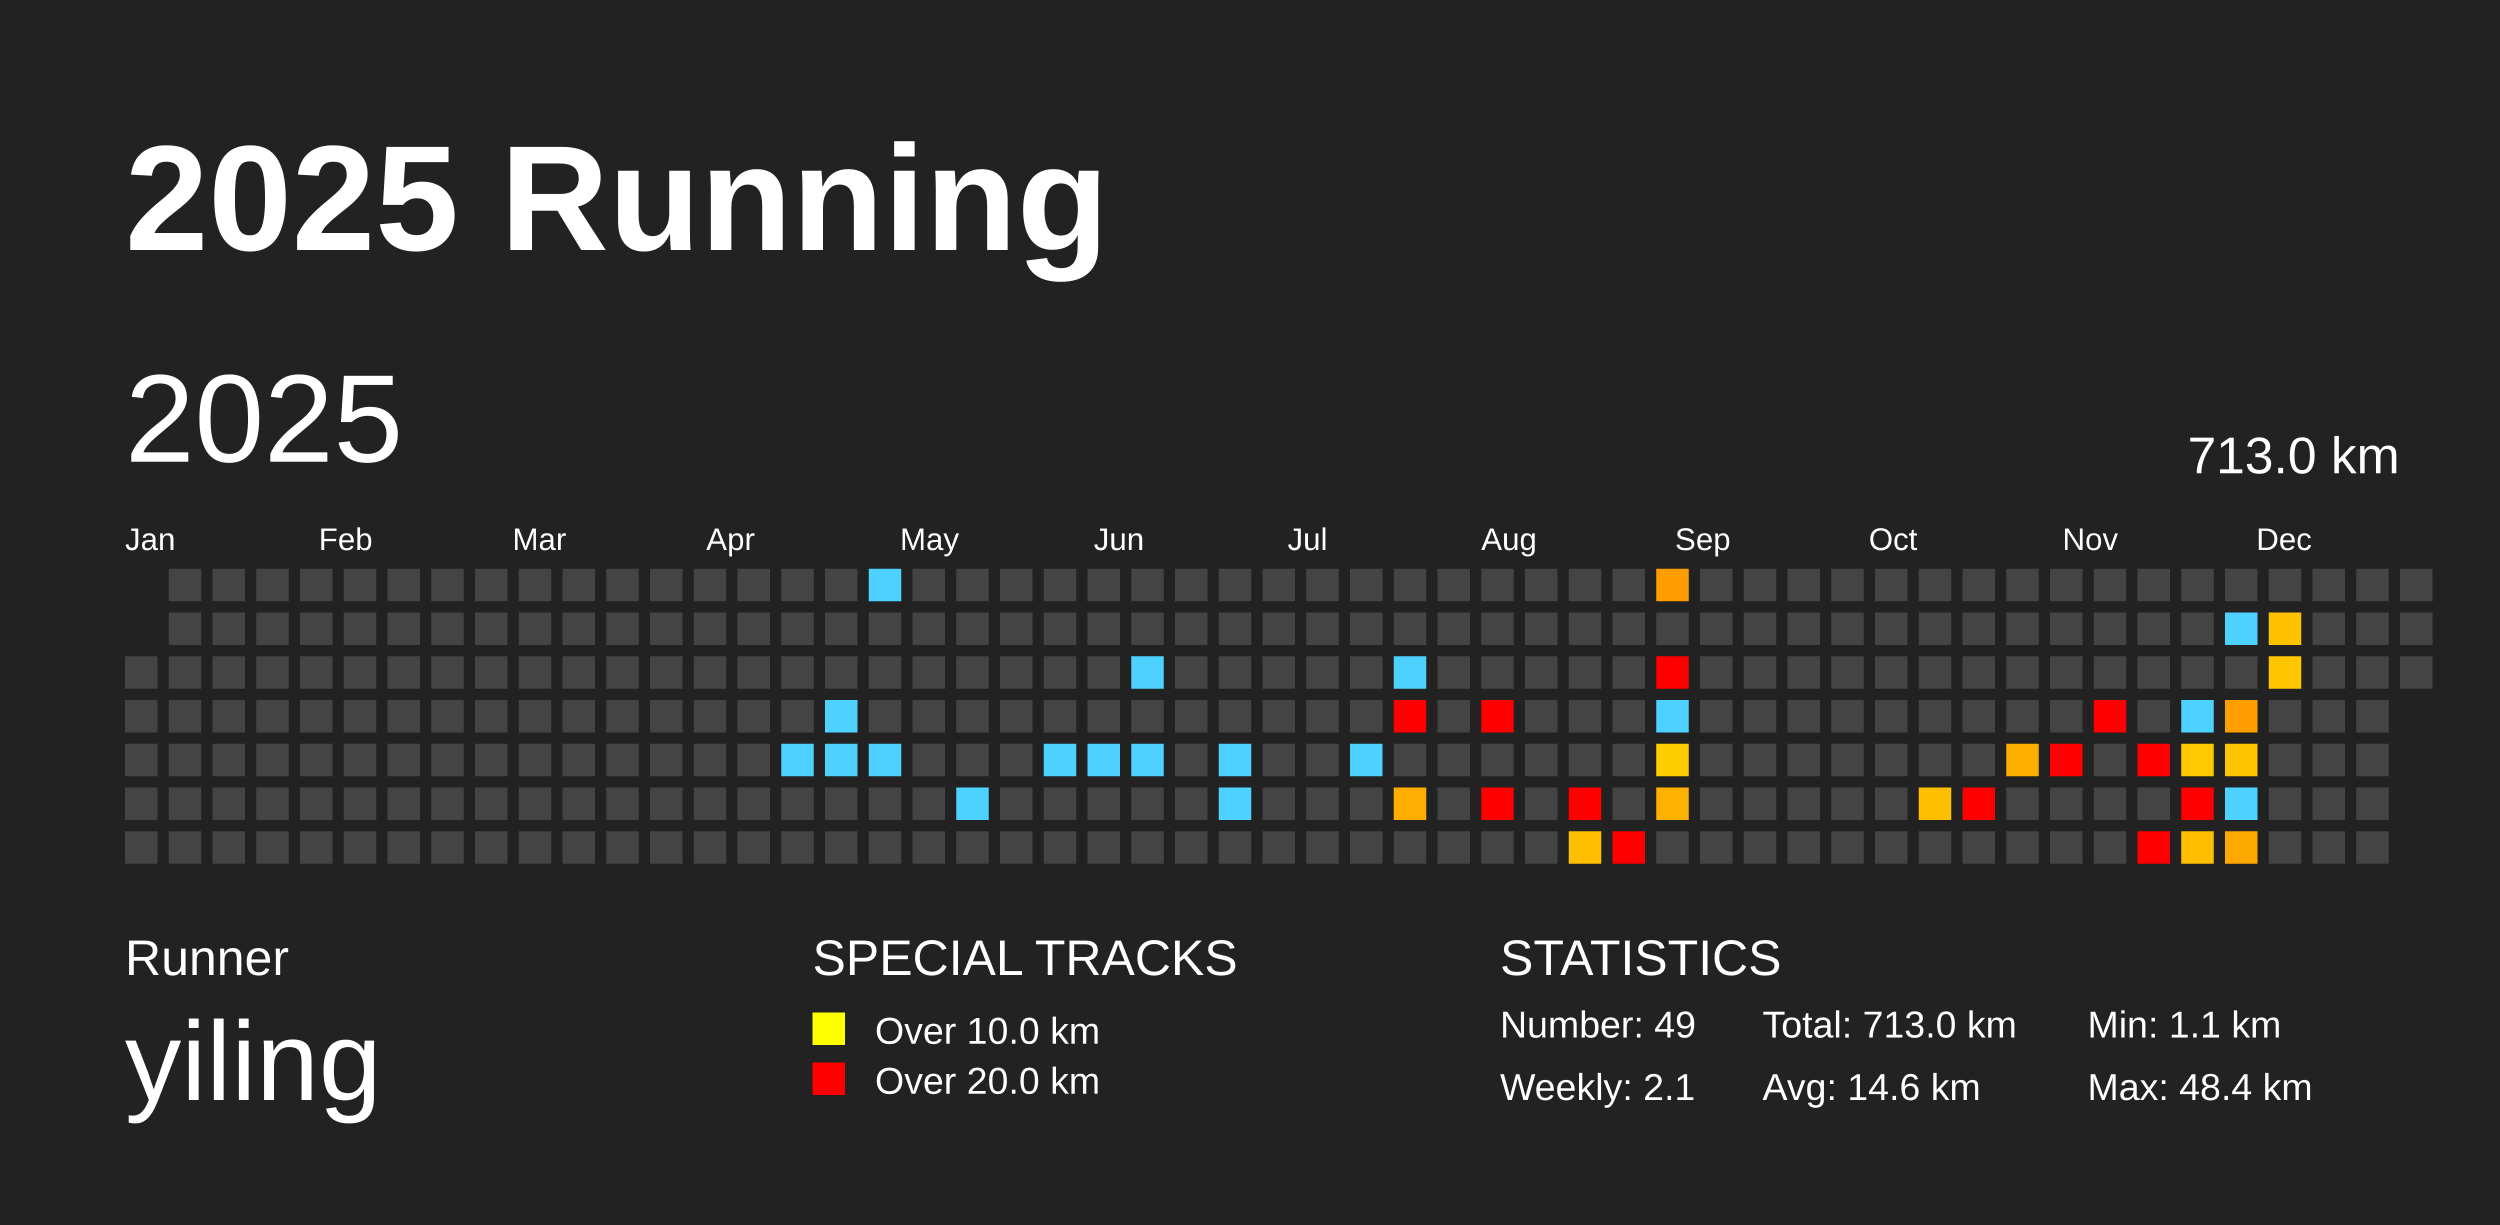
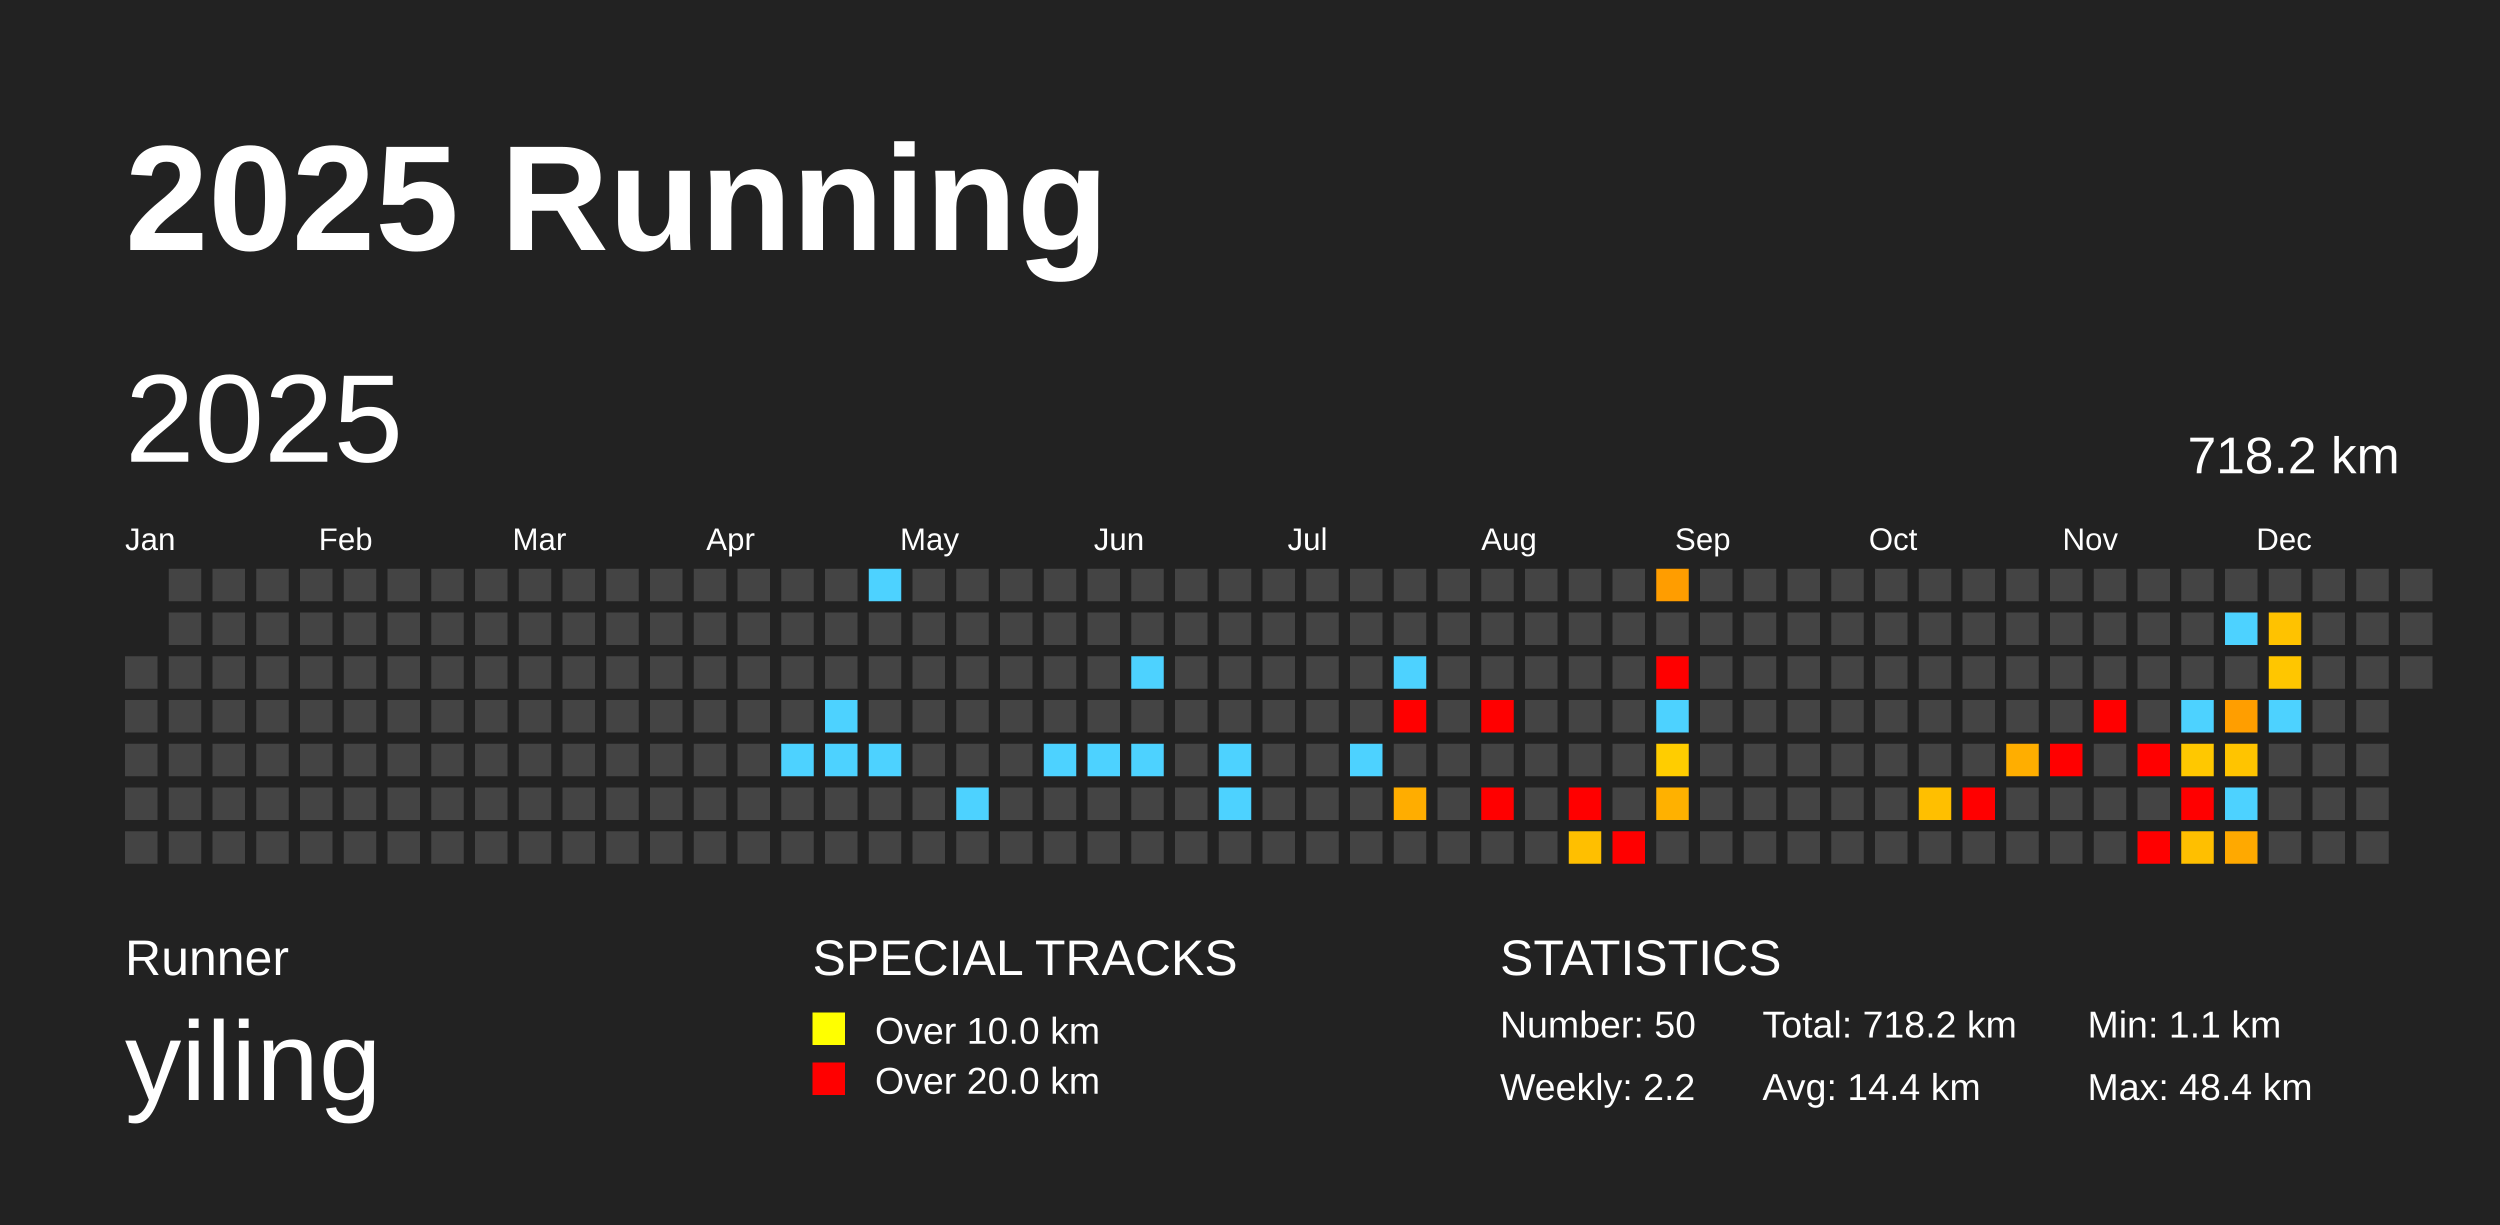
<svg xmlns="http://www.w3.org/2000/svg" baseProfile="full" height="98mm" version="1.1" viewBox="0,0,200,98" width="200mm">
  <defs />
  <rect fill="#222222" height="98" width="200" x="0" y="0" />
  <text fill="#FFFFFF" style="font-size:12px; font-family:Arial; font-weight:bold;" x="10" y="20">2025 Running</text>
  <text fill="#FFFFFF" style="font-size:4px; font-family:Arial" x="10" y="78">Runner</text>
  <text fill="#FFFFFF" style="font-size:9px; font-family:Arial" x="10" y="88">yiling</text>
  <text fill="#FFFFFF" style="font-size:4px; font-family:Arial" x="65" y="78">SPECIAL TRACKS</text>
  <rect fill="yellow" height="2.6" width="2.6" x="65" y="81" />
  <text fill="#FFFFFF" style="font-size:3px; font-family:Arial" x="70" y="83.5">Over 10.0 km</text>
  <rect fill="red" height="2.6" width="2.6" x="65" y="85" />
  <text fill="#FFFFFF" style="font-size:3px; font-family:Arial" x="70" y="87.5">Over 20.0 km</text>
  <text fill="#FFFFFF" style="font-size:4px; font-family:Arial" x="120" y="78">STATISTICS</text>
-   <text fill="#FFFFFF" style="font-size:3px; font-family:Arial" x="120" y="83">Number: 49</text>
-   <text fill="#FFFFFF" style="font-size:3px; font-family:Arial" x="120" y="88">Weekly: 2.1</text>
-   <text fill="#FFFFFF" style="font-size:3px; font-family:Arial" x="141" y="83">Total: 713.0 km</text>
-   <text fill="#FFFFFF" style="font-size:3px; font-family:Arial" x="141" y="88">Avg: 14.6 km</text>
+   <text fill="#FFFFFF" style="font-size:3px; font-family:Arial" x="120" y="83">Number: 50</text>
+   <text fill="#FFFFFF" style="font-size:3px; font-family:Arial" x="120" y="88">Weekly: 2.2</text>
+   <text fill="#FFFFFF" style="font-size:3px; font-family:Arial" x="141" y="83">Total: 718.2 km</text>
+   <text fill="#FFFFFF" style="font-size:3px; font-family:Arial" x="141" y="88">Avg: 14.4 km</text>
  <text fill="#FFFFFF" style="font-size:3px; font-family:Arial" x="167" y="83">Min: 1.1 km</text>
  <text fill="#FFFFFF" style="font-size:3px; font-family:Arial" x="167" y="88">Max: 48.4 km</text>
  <text dominant-baseline="hanging" fill="#FFFFFF" style="font-size:10.0px; font-family:Arial;" x="10" y="30">2025</text>
-   <text dominant-baseline="hanging" fill="#FFFFFF" style="font-size:4.125px; font-family:Arial;" x="175" y="35">713.0 km</text>
+   <text dominant-baseline="hanging" fill="#FFFFFF" style="font-size:4.125px; font-family:Arial;" x="175" y="35">718.2 km</text>
  <text fill="#FFFFFF" style="font-size:2.5px; font-family:Arial" x="10.0" y="44">Jan</text>
  <text fill="#FFFFFF" style="font-size:2.5px; font-family:Arial" x="25.5" y="44">Feb</text>
  <text fill="#FFFFFF" style="font-size:2.5px; font-family:Arial" x="41.0" y="44">Mar</text>
  <text fill="#FFFFFF" style="font-size:2.5px; font-family:Arial" x="56.5" y="44">Apr</text>
  <text fill="#FFFFFF" style="font-size:2.5px; font-family:Arial" x="72.0" y="44">May</text>
  <text fill="#FFFFFF" style="font-size:2.5px; font-family:Arial" x="87.5" y="44">Jun</text>
  <text fill="#FFFFFF" style="font-size:2.5px; font-family:Arial" x="103.0" y="44">Jul</text>
  <text fill="#FFFFFF" style="font-size:2.5px; font-family:Arial" x="118.5" y="44">Aug</text>
  <text fill="#FFFFFF" style="font-size:2.5px; font-family:Arial" x="134.0" y="44">Sep</text>
  <text fill="#FFFFFF" style="font-size:2.5px; font-family:Arial" x="149.5" y="44">Oct</text>
  <text fill="#FFFFFF" style="font-size:2.5px; font-family:Arial" x="165.0" y="44">Nov</text>
  <text fill="#FFFFFF" style="font-size:2.5px; font-family:Arial" x="180.5" y="44">Dec</text>
  <rect fill="#444444" height="2.6" width="2.6" x="10.0" y="52.5" />
  <rect fill="#444444" height="2.6" width="2.6" x="10.0" y="56.0" />
  <rect fill="#444444" height="2.6" width="2.6" x="10.0" y="59.5" />
  <rect fill="#444444" height="2.6" width="2.6" x="10.0" y="63.0" />
  <rect fill="#444444" height="2.6" width="2.6" x="10.0" y="66.5" />
  <rect fill="#444444" height="2.6" width="2.6" x="13.5" y="45.5" />
  <rect fill="#444444" height="2.6" width="2.6" x="13.5" y="49.0" />
  <rect fill="#444444" height="2.6" width="2.6" x="13.5" y="52.5" />
  <rect fill="#444444" height="2.6" width="2.6" x="13.5" y="56.0" />
  <rect fill="#444444" height="2.6" width="2.6" x="13.5" y="59.5" />
  <rect fill="#444444" height="2.6" width="2.6" x="13.5" y="63.0" />
  <rect fill="#444444" height="2.6" width="2.6" x="13.5" y="66.5" />
  <rect fill="#444444" height="2.6" width="2.6" x="17.0" y="45.5" />
  <rect fill="#444444" height="2.6" width="2.6" x="17.0" y="49.0" />
  <rect fill="#444444" height="2.6" width="2.6" x="17.0" y="52.5" />
  <rect fill="#444444" height="2.6" width="2.6" x="17.0" y="56.0" />
  <rect fill="#444444" height="2.6" width="2.6" x="17.0" y="59.5" />
  <rect fill="#444444" height="2.6" width="2.6" x="17.0" y="63.0" />
  <rect fill="#444444" height="2.6" width="2.6" x="17.0" y="66.5" />
  <rect fill="#444444" height="2.6" width="2.6" x="20.5" y="45.5" />
  <rect fill="#444444" height="2.6" width="2.6" x="20.5" y="49.0" />
  <rect fill="#444444" height="2.6" width="2.6" x="20.5" y="52.5" />
  <rect fill="#444444" height="2.6" width="2.6" x="20.5" y="56.0" />
  <rect fill="#444444" height="2.6" width="2.6" x="20.5" y="59.5" />
  <rect fill="#444444" height="2.6" width="2.6" x="20.5" y="63.0" />
  <rect fill="#444444" height="2.6" width="2.6" x="20.5" y="66.5" />
  <rect fill="#444444" height="2.6" width="2.6" x="24.0" y="45.5" />
  <rect fill="#444444" height="2.6" width="2.6" x="24.0" y="49.0" />
  <rect fill="#444444" height="2.6" width="2.6" x="24.0" y="52.5" />
  <rect fill="#444444" height="2.6" width="2.6" x="24.0" y="56.0" />
  <rect fill="#444444" height="2.6" width="2.6" x="24.0" y="59.5" />
  <rect fill="#444444" height="2.6" width="2.6" x="24.0" y="63.0" />
  <rect fill="#444444" height="2.6" width="2.6" x="24.0" y="66.5" />
  <rect fill="#444444" height="2.6" width="2.6" x="27.5" y="45.5" />
  <rect fill="#444444" height="2.6" width="2.6" x="27.5" y="49.0" />
  <rect fill="#444444" height="2.6" width="2.6" x="27.5" y="52.5" />
  <rect fill="#444444" height="2.6" width="2.6" x="27.5" y="56.0" />
  <rect fill="#444444" height="2.6" width="2.6" x="27.5" y="59.5" />
  <rect fill="#444444" height="2.6" width="2.6" x="27.5" y="63.0" />
  <rect fill="#444444" height="2.6" width="2.6" x="27.5" y="66.5" />
  <rect fill="#444444" height="2.6" width="2.6" x="31.0" y="45.5" />
  <rect fill="#444444" height="2.6" width="2.6" x="31.0" y="49.0" />
  <rect fill="#444444" height="2.6" width="2.6" x="31.0" y="52.5" />
  <rect fill="#444444" height="2.6" width="2.6" x="31.0" y="56.0" />
  <rect fill="#444444" height="2.6" width="2.6" x="31.0" y="59.5" />
  <rect fill="#444444" height="2.6" width="2.6" x="31.0" y="63.0" />
  <rect fill="#444444" height="2.6" width="2.6" x="31.0" y="66.5" />
  <rect fill="#444444" height="2.6" width="2.6" x="34.5" y="45.5" />
  <rect fill="#444444" height="2.6" width="2.6" x="34.5" y="49.0" />
  <rect fill="#444444" height="2.6" width="2.6" x="34.5" y="52.5" />
  <rect fill="#444444" height="2.6" width="2.6" x="34.5" y="56.0" />
  <rect fill="#444444" height="2.6" width="2.6" x="34.5" y="59.5" />
  <rect fill="#444444" height="2.6" width="2.6" x="34.5" y="63.0" />
  <rect fill="#444444" height="2.6" width="2.6" x="34.5" y="66.5" />
  <rect fill="#444444" height="2.6" width="2.6" x="38.0" y="45.5" />
  <rect fill="#444444" height="2.6" width="2.6" x="38.0" y="49.0" />
  <rect fill="#444444" height="2.6" width="2.6" x="38.0" y="52.5" />
  <rect fill="#444444" height="2.6" width="2.6" x="38.0" y="56.0" />
  <rect fill="#444444" height="2.6" width="2.6" x="38.0" y="59.5" />
  <rect fill="#444444" height="2.6" width="2.6" x="38.0" y="63.0" />
  <rect fill="#444444" height="2.6" width="2.6" x="38.0" y="66.5" />
  <rect fill="#444444" height="2.6" width="2.6" x="41.5" y="45.5" />
  <rect fill="#444444" height="2.6" width="2.6" x="41.5" y="49.0" />
  <rect fill="#444444" height="2.6" width="2.6" x="41.5" y="52.5" />
  <rect fill="#444444" height="2.6" width="2.6" x="41.5" y="56.0" />
  <rect fill="#444444" height="2.6" width="2.6" x="41.5" y="59.5" />
  <rect fill="#444444" height="2.6" width="2.6" x="41.5" y="63.0" />
  <rect fill="#444444" height="2.6" width="2.6" x="41.5" y="66.5" />
  <rect fill="#444444" height="2.6" width="2.6" x="45.0" y="45.5" />
  <rect fill="#444444" height="2.6" width="2.6" x="45.0" y="49.0" />
  <rect fill="#444444" height="2.6" width="2.6" x="45.0" y="52.5" />
  <rect fill="#444444" height="2.6" width="2.6" x="45.0" y="56.0" />
  <rect fill="#444444" height="2.6" width="2.6" x="45.0" y="59.5" />
  <rect fill="#444444" height="2.6" width="2.6" x="45.0" y="63.0" />
  <rect fill="#444444" height="2.6" width="2.6" x="45.0" y="66.5" />
  <rect fill="#444444" height="2.6" width="2.6" x="48.5" y="45.5" />
  <rect fill="#444444" height="2.6" width="2.6" x="48.5" y="49.0" />
  <rect fill="#444444" height="2.6" width="2.6" x="48.5" y="52.5" />
  <rect fill="#444444" height="2.6" width="2.6" x="48.5" y="56.0" />
  <rect fill="#444444" height="2.6" width="2.6" x="48.5" y="59.5" />
  <rect fill="#444444" height="2.6" width="2.6" x="48.5" y="63.0" />
  <rect fill="#444444" height="2.6" width="2.6" x="48.5" y="66.5" />
  <rect fill="#444444" height="2.6" width="2.6" x="52.0" y="45.5" />
  <rect fill="#444444" height="2.6" width="2.6" x="52.0" y="49.0" />
  <rect fill="#444444" height="2.6" width="2.6" x="52.0" y="52.5" />
  <rect fill="#444444" height="2.6" width="2.6" x="52.0" y="56.0" />
  <rect fill="#444444" height="2.6" width="2.6" x="52.0" y="59.5" />
  <rect fill="#444444" height="2.6" width="2.6" x="52.0" y="63.0" />
  <rect fill="#444444" height="2.6" width="2.6" x="52.0" y="66.5" />
  <rect fill="#444444" height="2.6" width="2.6" x="55.5" y="45.5" />
  <rect fill="#444444" height="2.6" width="2.6" x="55.5" y="49.0" />
  <rect fill="#444444" height="2.6" width="2.6" x="55.5" y="52.5" />
  <rect fill="#444444" height="2.6" width="2.6" x="55.5" y="56.0" />
  <rect fill="#444444" height="2.6" width="2.6" x="55.5" y="59.5" />
  <rect fill="#444444" height="2.6" width="2.6" x="55.5" y="63.0" />
  <rect fill="#444444" height="2.6" width="2.6" x="55.5" y="66.5" />
  <rect fill="#444444" height="2.6" width="2.6" x="59.0" y="45.5" />
  <rect fill="#444444" height="2.6" width="2.6" x="59.0" y="49.0" />
  <rect fill="#444444" height="2.6" width="2.6" x="59.0" y="52.5" />
  <rect fill="#444444" height="2.6" width="2.6" x="59.0" y="56.0" />
  <rect fill="#444444" height="2.6" width="2.6" x="59.0" y="59.5" />
  <rect fill="#444444" height="2.6" width="2.6" x="59.0" y="63.0" />
  <rect fill="#444444" height="2.6" width="2.6" x="59.0" y="66.5" />
  <rect fill="#444444" height="2.6" width="2.6" x="62.5" y="45.5" />
  <rect fill="#444444" height="2.6" width="2.6" x="62.5" y="49.0" />
  <rect fill="#444444" height="2.6" width="2.6" x="62.5" y="52.5" />
  <rect fill="#444444" height="2.6" width="2.6" x="62.5" y="56.0" />
  <rect fill="#4dd2ff" height="2.6" width="2.6" x="62.5" y="59.5" />
  <rect fill="#444444" height="2.6" width="2.6" x="62.5" y="63.0" />
  <rect fill="#444444" height="2.6" width="2.6" x="62.5" y="66.5" />
  <rect fill="#444444" height="2.6" width="2.6" x="66.0" y="45.5" />
  <rect fill="#444444" height="2.6" width="2.6" x="66.0" y="49.0" />
  <rect fill="#444444" height="2.6" width="2.6" x="66.0" y="52.5" />
  <rect fill="#4dd2ff" height="2.6" width="2.6" x="66.0" y="56.0" />
  <rect fill="#4dd2ff" height="2.6" width="2.6" x="66.0" y="59.5" />
  <rect fill="#444444" height="2.6" width="2.6" x="66.0" y="63.0" />
  <rect fill="#444444" height="2.6" width="2.6" x="66.0" y="66.5" />
  <rect fill="#4dd2ff" height="2.6" width="2.6" x="69.5" y="45.5" />
  <rect fill="#444444" height="2.6" width="2.6" x="69.5" y="49.0" />
  <rect fill="#444444" height="2.6" width="2.6" x="69.5" y="52.5" />
  <rect fill="#444444" height="2.6" width="2.6" x="69.5" y="56.0" />
  <rect fill="#4dd2ff" height="2.6" width="2.6" x="69.5" y="59.5" />
  <rect fill="#444444" height="2.6" width="2.6" x="69.5" y="63.0" />
  <rect fill="#444444" height="2.6" width="2.6" x="69.5" y="66.5" />
  <rect fill="#444444" height="2.6" width="2.6" x="73.0" y="45.5" />
  <rect fill="#444444" height="2.6" width="2.6" x="73.0" y="49.0" />
  <rect fill="#444444" height="2.6" width="2.6" x="73.0" y="52.5" />
  <rect fill="#444444" height="2.6" width="2.6" x="73.0" y="56.0" />
  <rect fill="#444444" height="2.6" width="2.6" x="73.0" y="59.5" />
  <rect fill="#444444" height="2.6" width="2.6" x="73.0" y="63.0" />
  <rect fill="#444444" height="2.6" width="2.6" x="73.0" y="66.5" />
  <rect fill="#444444" height="2.6" width="2.6" x="76.5" y="45.5" />
  <rect fill="#444444" height="2.6" width="2.6" x="76.5" y="49.0" />
  <rect fill="#444444" height="2.6" width="2.6" x="76.5" y="52.5" />
  <rect fill="#444444" height="2.6" width="2.6" x="76.5" y="56.0" />
  <rect fill="#444444" height="2.6" width="2.6" x="76.5" y="59.5" />
  <rect fill="#4dd2ff" height="2.6" width="2.6" x="76.5" y="63.0" />
  <rect fill="#444444" height="2.6" width="2.6" x="76.5" y="66.5" />
  <rect fill="#444444" height="2.6" width="2.6" x="80.0" y="45.5" />
  <rect fill="#444444" height="2.6" width="2.6" x="80.0" y="49.0" />
  <rect fill="#444444" height="2.6" width="2.6" x="80.0" y="52.5" />
  <rect fill="#444444" height="2.6" width="2.6" x="80.0" y="56.0" />
  <rect fill="#444444" height="2.6" width="2.6" x="80.0" y="59.5" />
  <rect fill="#444444" height="2.6" width="2.6" x="80.0" y="63.0" />
  <rect fill="#444444" height="2.6" width="2.6" x="80.0" y="66.5" />
  <rect fill="#444444" height="2.6" width="2.6" x="83.5" y="45.5" />
  <rect fill="#444444" height="2.6" width="2.6" x="83.5" y="49.0" />
  <rect fill="#444444" height="2.6" width="2.6" x="83.5" y="52.5" />
  <rect fill="#444444" height="2.6" width="2.6" x="83.5" y="56.0" />
  <rect fill="#4dd2ff" height="2.6" width="2.6" x="83.5" y="59.5" />
  <rect fill="#444444" height="2.6" width="2.6" x="83.5" y="63.0" />
  <rect fill="#444444" height="2.6" width="2.6" x="83.5" y="66.5" />
  <rect fill="#444444" height="2.6" width="2.6" x="87.0" y="45.5" />
  <rect fill="#444444" height="2.6" width="2.6" x="87.0" y="49.0" />
  <rect fill="#444444" height="2.6" width="2.6" x="87.0" y="52.5" />
  <rect fill="#444444" height="2.6" width="2.6" x="87.0" y="56.0" />
  <rect fill="#4dd2ff" height="2.6" width="2.6" x="87.0" y="59.5" />
  <rect fill="#444444" height="2.6" width="2.6" x="87.0" y="63.0" />
  <rect fill="#444444" height="2.6" width="2.6" x="87.0" y="66.5" />
  <rect fill="#444444" height="2.6" width="2.6" x="90.5" y="45.5" />
  <rect fill="#444444" height="2.6" width="2.6" x="90.5" y="49.0" />
  <rect fill="#4dd2ff" height="2.6" width="2.6" x="90.5" y="52.5" />
  <rect fill="#444444" height="2.6" width="2.6" x="90.5" y="56.0" />
  <rect fill="#4dd2ff" height="2.6" width="2.6" x="90.5" y="59.5" />
  <rect fill="#444444" height="2.6" width="2.6" x="90.5" y="63.0" />
  <rect fill="#444444" height="2.6" width="2.6" x="90.5" y="66.5" />
  <rect fill="#444444" height="2.6" width="2.6" x="94.0" y="45.5" />
  <rect fill="#444444" height="2.6" width="2.6" x="94.0" y="49.0" />
  <rect fill="#444444" height="2.6" width="2.6" x="94.0" y="52.5" />
  <rect fill="#444444" height="2.6" width="2.6" x="94.0" y="56.0" />
  <rect fill="#444444" height="2.6" width="2.6" x="94.0" y="59.5" />
  <rect fill="#444444" height="2.6" width="2.6" x="94.0" y="63.0" />
  <rect fill="#444444" height="2.6" width="2.6" x="94.0" y="66.5" />
  <rect fill="#444444" height="2.6" width="2.6" x="97.5" y="45.5" />
  <rect fill="#444444" height="2.6" width="2.6" x="97.5" y="49.0" />
  <rect fill="#444444" height="2.6" width="2.6" x="97.5" y="52.5" />
  <rect fill="#444444" height="2.6" width="2.6" x="97.5" y="56.0" />
  <rect fill="#4dd2ff" height="2.6" width="2.6" x="97.5" y="59.5" />
  <rect fill="#4dd2ff" height="2.6" width="2.6" x="97.5" y="63.0" />
  <rect fill="#444444" height="2.6" width="2.6" x="97.5" y="66.5" />
  <rect fill="#444444" height="2.6" width="2.6" x="101.0" y="45.5" />
  <rect fill="#444444" height="2.6" width="2.6" x="101.0" y="49.0" />
  <rect fill="#444444" height="2.6" width="2.6" x="101.0" y="52.5" />
  <rect fill="#444444" height="2.6" width="2.6" x="101.0" y="56.0" />
  <rect fill="#444444" height="2.6" width="2.6" x="101.0" y="59.5" />
  <rect fill="#444444" height="2.6" width="2.6" x="101.0" y="63.0" />
  <rect fill="#444444" height="2.6" width="2.6" x="101.0" y="66.5" />
  <rect fill="#444444" height="2.6" width="2.6" x="104.5" y="45.5" />
  <rect fill="#444444" height="2.6" width="2.6" x="104.5" y="49.0" />
  <rect fill="#444444" height="2.6" width="2.6" x="104.5" y="52.5" />
  <rect fill="#444444" height="2.6" width="2.6" x="104.5" y="56.0" />
  <rect fill="#444444" height="2.6" width="2.6" x="104.5" y="59.5" />
  <rect fill="#444444" height="2.6" width="2.6" x="104.5" y="63.0" />
  <rect fill="#444444" height="2.6" width="2.6" x="104.5" y="66.5" />
  <rect fill="#444444" height="2.6" width="2.6" x="108.0" y="45.5" />
  <rect fill="#444444" height="2.6" width="2.6" x="108.0" y="49.0" />
  <rect fill="#444444" height="2.6" width="2.6" x="108.0" y="52.5" />
  <rect fill="#444444" height="2.6" width="2.6" x="108.0" y="56.0" />
  <rect fill="#4dd2ff" height="2.6" width="2.6" x="108.0" y="59.5" />
  <rect fill="#444444" height="2.6" width="2.6" x="108.0" y="63.0" />
  <rect fill="#444444" height="2.6" width="2.6" x="108.0" y="66.5" />
  <rect fill="#444444" height="2.6" width="2.6" x="111.5" y="45.5" />
  <rect fill="#444444" height="2.6" width="2.6" x="111.5" y="49.0" />
  <rect fill="#4dd2ff" height="2.6" width="2.6" x="111.5" y="52.5" />
  <rect fill="red" height="2.6" width="2.6" x="111.5" y="56.0" />
  <rect fill="#444444" height="2.6" width="2.6" x="111.5" y="59.5" />
  <rect fill="#ffad00" height="2.6" width="2.6" x="111.5" y="63.0" />
  <rect fill="#444444" height="2.6" width="2.6" x="111.5" y="66.5" />
  <rect fill="#444444" height="2.6" width="2.6" x="115.0" y="45.5" />
  <rect fill="#444444" height="2.6" width="2.6" x="115.0" y="49.0" />
  <rect fill="#444444" height="2.6" width="2.6" x="115.0" y="52.5" />
  <rect fill="#444444" height="2.6" width="2.6" x="115.0" y="56.0" />
  <rect fill="#444444" height="2.6" width="2.6" x="115.0" y="59.5" />
  <rect fill="#444444" height="2.6" width="2.6" x="115.0" y="63.0" />
  <rect fill="#444444" height="2.6" width="2.6" x="115.0" y="66.5" />
  <rect fill="#444444" height="2.6" width="2.6" x="118.5" y="45.5" />
  <rect fill="#444444" height="2.6" width="2.6" x="118.5" y="49.0" />
  <rect fill="#444444" height="2.6" width="2.6" x="118.5" y="52.5" />
  <rect fill="red" height="2.6" width="2.6" x="118.5" y="56.0" />
  <rect fill="#444444" height="2.6" width="2.6" x="118.5" y="59.5" />
  <rect fill="red" height="2.6" width="2.6" x="118.5" y="63.0" />
  <rect fill="#444444" height="2.6" width="2.6" x="118.5" y="66.5" />
  <rect fill="#444444" height="2.6" width="2.6" x="122.0" y="45.5" />
  <rect fill="#444444" height="2.6" width="2.6" x="122.0" y="49.0" />
  <rect fill="#444444" height="2.6" width="2.6" x="122.0" y="52.5" />
  <rect fill="#444444" height="2.6" width="2.6" x="122.0" y="56.0" />
  <rect fill="#444444" height="2.6" width="2.6" x="122.0" y="59.5" />
  <rect fill="#444444" height="2.6" width="2.6" x="122.0" y="63.0" />
  <rect fill="#444444" height="2.6" width="2.6" x="122.0" y="66.5" />
  <rect fill="#444444" height="2.6" width="2.6" x="125.5" y="45.5" />
  <rect fill="#444444" height="2.6" width="2.6" x="125.5" y="49.0" />
  <rect fill="#444444" height="2.6" width="2.6" x="125.5" y="52.5" />
  <rect fill="#444444" height="2.6" width="2.6" x="125.5" y="56.0" />
  <rect fill="#444444" height="2.6" width="2.6" x="125.5" y="59.5" />
  <rect fill="red" height="2.6" width="2.6" x="125.5" y="63.0" />
  <rect fill="#ffbf00" height="2.6" width="2.6" x="125.5" y="66.5" />
  <rect fill="#444444" height="2.6" width="2.6" x="129.0" y="45.5" />
  <rect fill="#444444" height="2.6" width="2.6" x="129.0" y="49.0" />
  <rect fill="#444444" height="2.6" width="2.6" x="129.0" y="52.5" />
  <rect fill="#444444" height="2.6" width="2.6" x="129.0" y="56.0" />
  <rect fill="#444444" height="2.6" width="2.6" x="129.0" y="59.5" />
  <rect fill="#444444" height="2.6" width="2.6" x="129.0" y="63.0" />
  <rect fill="red" height="2.6" width="2.6" x="129.0" y="66.5" />
  <rect fill="#ff9d00" height="2.6" width="2.6" x="132.5" y="45.5" />
  <rect fill="#444444" height="2.6" width="2.6" x="132.5" y="49.0" />
  <rect fill="red" height="2.6" width="2.6" x="132.5" y="52.5" />
  <rect fill="#4dd2ff" height="2.6" width="2.6" x="132.5" y="56.0" />
  <rect fill="#ffcd00" height="2.6" width="2.6" x="132.5" y="59.5" />
  <rect fill="#ffb100" height="2.6" width="2.6" x="132.5" y="63.0" />
  <rect fill="#444444" height="2.6" width="2.6" x="132.5" y="66.5" />
  <rect fill="#444444" height="2.6" width="2.6" x="136.0" y="45.5" />
  <rect fill="#444444" height="2.6" width="2.6" x="136.0" y="49.0" />
  <rect fill="#444444" height="2.6" width="2.6" x="136.0" y="52.5" />
  <rect fill="#444444" height="2.6" width="2.6" x="136.0" y="56.0" />
  <rect fill="#444444" height="2.6" width="2.6" x="136.0" y="59.5" />
  <rect fill="#444444" height="2.6" width="2.6" x="136.0" y="63.0" />
  <rect fill="#444444" height="2.6" width="2.6" x="136.0" y="66.5" />
  <rect fill="#444444" height="2.6" width="2.6" x="139.5" y="45.5" />
  <rect fill="#444444" height="2.6" width="2.6" x="139.5" y="49.0" />
  <rect fill="#444444" height="2.6" width="2.6" x="139.5" y="52.5" />
  <rect fill="#444444" height="2.6" width="2.6" x="139.5" y="56.0" />
  <rect fill="#444444" height="2.6" width="2.6" x="139.5" y="59.5" />
  <rect fill="#444444" height="2.6" width="2.6" x="139.5" y="63.0" />
  <rect fill="#444444" height="2.6" width="2.6" x="139.5" y="66.5" />
  <rect fill="#444444" height="2.6" width="2.6" x="143.0" y="45.5" />
  <rect fill="#444444" height="2.6" width="2.6" x="143.0" y="49.0" />
  <rect fill="#444444" height="2.6" width="2.6" x="143.0" y="52.5" />
  <rect fill="#444444" height="2.6" width="2.6" x="143.0" y="56.0" />
  <rect fill="#444444" height="2.6" width="2.6" x="143.0" y="59.5" />
  <rect fill="#444444" height="2.6" width="2.6" x="143.0" y="63.0" />
  <rect fill="#444444" height="2.6" width="2.6" x="143.0" y="66.5" />
  <rect fill="#444444" height="2.6" width="2.6" x="146.5" y="45.5" />
  <rect fill="#444444" height="2.6" width="2.6" x="146.5" y="49.0" />
  <rect fill="#444444" height="2.6" width="2.6" x="146.5" y="52.5" />
  <rect fill="#444444" height="2.6" width="2.6" x="146.5" y="56.0" />
  <rect fill="#444444" height="2.6" width="2.6" x="146.5" y="59.5" />
  <rect fill="#444444" height="2.6" width="2.6" x="146.5" y="63.0" />
  <rect fill="#444444" height="2.6" width="2.6" x="146.5" y="66.5" />
  <rect fill="#444444" height="2.6" width="2.6" x="150.0" y="45.5" />
  <rect fill="#444444" height="2.6" width="2.6" x="150.0" y="49.0" />
  <rect fill="#444444" height="2.6" width="2.6" x="150.0" y="52.5" />
  <rect fill="#444444" height="2.6" width="2.6" x="150.0" y="56.0" />
  <rect fill="#444444" height="2.6" width="2.6" x="150.0" y="59.5" />
  <rect fill="#444444" height="2.6" width="2.6" x="150.0" y="63.0" />
  <rect fill="#444444" height="2.6" width="2.6" x="150.0" y="66.5" />
  <rect fill="#444444" height="2.6" width="2.6" x="153.5" y="45.5" />
  <rect fill="#444444" height="2.6" width="2.6" x="153.5" y="49.0" />
  <rect fill="#444444" height="2.6" width="2.6" x="153.5" y="52.5" />
  <rect fill="#444444" height="2.6" width="2.6" x="153.5" y="56.0" />
  <rect fill="#444444" height="2.6" width="2.6" x="153.5" y="59.5" />
  <rect fill="#ffbf00" height="2.6" width="2.6" x="153.5" y="63.0" />
  <rect fill="#444444" height="2.6" width="2.6" x="153.5" y="66.5" />
  <rect fill="#444444" height="2.6" width="2.6" x="157.0" y="45.5" />
  <rect fill="#444444" height="2.6" width="2.6" x="157.0" y="49.0" />
  <rect fill="#444444" height="2.6" width="2.6" x="157.0" y="52.5" />
  <rect fill="#444444" height="2.6" width="2.6" x="157.0" y="56.0" />
  <rect fill="#444444" height="2.6" width="2.6" x="157.0" y="59.5" />
  <rect fill="red" height="2.6" width="2.6" x="157.0" y="63.0" />
  <rect fill="#444444" height="2.6" width="2.6" x="157.0" y="66.5" />
  <rect fill="#444444" height="2.6" width="2.6" x="160.5" y="45.5" />
  <rect fill="#444444" height="2.6" width="2.6" x="160.5" y="49.0" />
  <rect fill="#444444" height="2.6" width="2.6" x="160.5" y="52.5" />
  <rect fill="#444444" height="2.6" width="2.6" x="160.5" y="56.0" />
  <rect fill="#ffae00" height="2.6" width="2.6" x="160.5" y="59.5" />
  <rect fill="#444444" height="2.6" width="2.6" x="160.5" y="63.0" />
  <rect fill="#444444" height="2.6" width="2.6" x="160.5" y="66.5" />
  <rect fill="#444444" height="2.6" width="2.6" x="164.0" y="45.5" />
  <rect fill="#444444" height="2.6" width="2.6" x="164.0" y="49.0" />
  <rect fill="#444444" height="2.6" width="2.6" x="164.0" y="52.5" />
  <rect fill="#444444" height="2.6" width="2.6" x="164.0" y="56.0" />
  <rect fill="red" height="2.6" width="2.6" x="164.0" y="59.5" />
  <rect fill="#444444" height="2.6" width="2.6" x="164.0" y="63.0" />
  <rect fill="#444444" height="2.6" width="2.6" x="164.0" y="66.5" />
  <rect fill="#444444" height="2.6" width="2.6" x="167.5" y="45.5" />
  <rect fill="#444444" height="2.6" width="2.6" x="167.5" y="49.0" />
  <rect fill="#444444" height="2.6" width="2.6" x="167.5" y="52.5" />
  <rect fill="red" height="2.6" width="2.6" x="167.5" y="56.0" />
  <rect fill="#444444" height="2.6" width="2.6" x="167.5" y="59.5" />
  <rect fill="#444444" height="2.6" width="2.6" x="167.5" y="63.0" />
  <rect fill="#444444" height="2.6" width="2.6" x="167.5" y="66.5" />
  <rect fill="#444444" height="2.6" width="2.6" x="171.0" y="45.5" />
  <rect fill="#444444" height="2.6" width="2.6" x="171.0" y="49.0" />
  <rect fill="#444444" height="2.6" width="2.6" x="171.0" y="52.5" />
  <rect fill="#444444" height="2.6" width="2.6" x="171.0" y="56.0" />
  <rect fill="red" height="2.6" width="2.6" x="171.0" y="59.5" />
  <rect fill="#444444" height="2.6" width="2.6" x="171.0" y="63.0" />
  <rect fill="red" height="2.6" width="2.6" x="171.0" y="66.5" />
  <rect fill="#444444" height="2.6" width="2.6" x="174.5" y="45.5" />
  <rect fill="#444444" height="2.6" width="2.6" x="174.5" y="49.0" />
  <rect fill="#444444" height="2.6" width="2.6" x="174.5" y="52.5" />
  <rect fill="#4dd2ff" height="2.6" width="2.6" x="174.5" y="56.0" />
  <rect fill="#ffc800" height="2.6" width="2.6" x="174.5" y="59.5" />
  <rect fill="red" height="2.6" width="2.6" x="174.5" y="63.0" />
  <rect fill="#ffbf00" height="2.6" width="2.6" x="174.5" y="66.5" />
  <rect fill="#444444" height="2.6" width="2.6" x="178.0" y="45.5" />
  <rect fill="#4dd2ff" height="2.6" width="2.6" x="178.0" y="49.0" />
  <rect fill="#444444" height="2.6" width="2.6" x="178.0" y="52.5" />
  <rect fill="#ff9e00" height="2.6" width="2.6" x="178.0" y="56.0" />
  <rect fill="#ffc400" height="2.6" width="2.6" x="178.0" y="59.5" />
  <rect fill="#4dd2ff" height="2.6" width="2.6" x="178.0" y="63.0" />
  <rect fill="#ffa900" height="2.6" width="2.6" x="178.0" y="66.5" />
  <rect fill="#444444" height="2.6" width="2.6" x="181.5" y="45.5" />
  <rect fill="#ffc200" height="2.6" width="2.6" x="181.5" y="49.0" />
  <rect fill="#ffc600" height="2.6" width="2.6" x="181.5" y="52.5" />
-   <rect fill="#444444" height="2.6" width="2.6" x="181.5" y="56.0" />
+   <rect fill="#4dd2ff" height="2.6" width="2.6" x="181.5" y="56.0" />
  <rect fill="#444444" height="2.6" width="2.6" x="181.5" y="59.5" />
  <rect fill="#444444" height="2.6" width="2.6" x="181.5" y="63.0" />
  <rect fill="#444444" height="2.6" width="2.6" x="181.5" y="66.5" />
  <rect fill="#444444" height="2.6" width="2.6" x="185.0" y="45.5" />
  <rect fill="#444444" height="2.6" width="2.6" x="185.0" y="49.0" />
  <rect fill="#444444" height="2.6" width="2.6" x="185.0" y="52.5" />
  <rect fill="#444444" height="2.6" width="2.6" x="185.0" y="56.0" />
  <rect fill="#444444" height="2.6" width="2.6" x="185.0" y="59.5" />
  <rect fill="#444444" height="2.6" width="2.6" x="185.0" y="63.0" />
  <rect fill="#444444" height="2.6" width="2.6" x="185.0" y="66.5" />
  <rect fill="#444444" height="2.6" width="2.6" x="188.5" y="45.5" />
  <rect fill="#444444" height="2.6" width="2.6" x="188.5" y="49.0" />
  <rect fill="#444444" height="2.6" width="2.6" x="188.5" y="52.5" />
  <rect fill="#444444" height="2.6" width="2.6" x="188.5" y="56.0" />
  <rect fill="#444444" height="2.6" width="2.6" x="188.5" y="59.5" />
  <rect fill="#444444" height="2.6" width="2.6" x="188.5" y="63.0" />
  <rect fill="#444444" height="2.6" width="2.6" x="188.5" y="66.5" />
  <rect fill="#444444" height="2.6" width="2.6" x="192.0" y="45.5" />
  <rect fill="#444444" height="2.6" width="2.6" x="192.0" y="49.0" />
  <rect fill="#444444" height="2.6" width="2.6" x="192.0" y="52.5" />
</svg>
